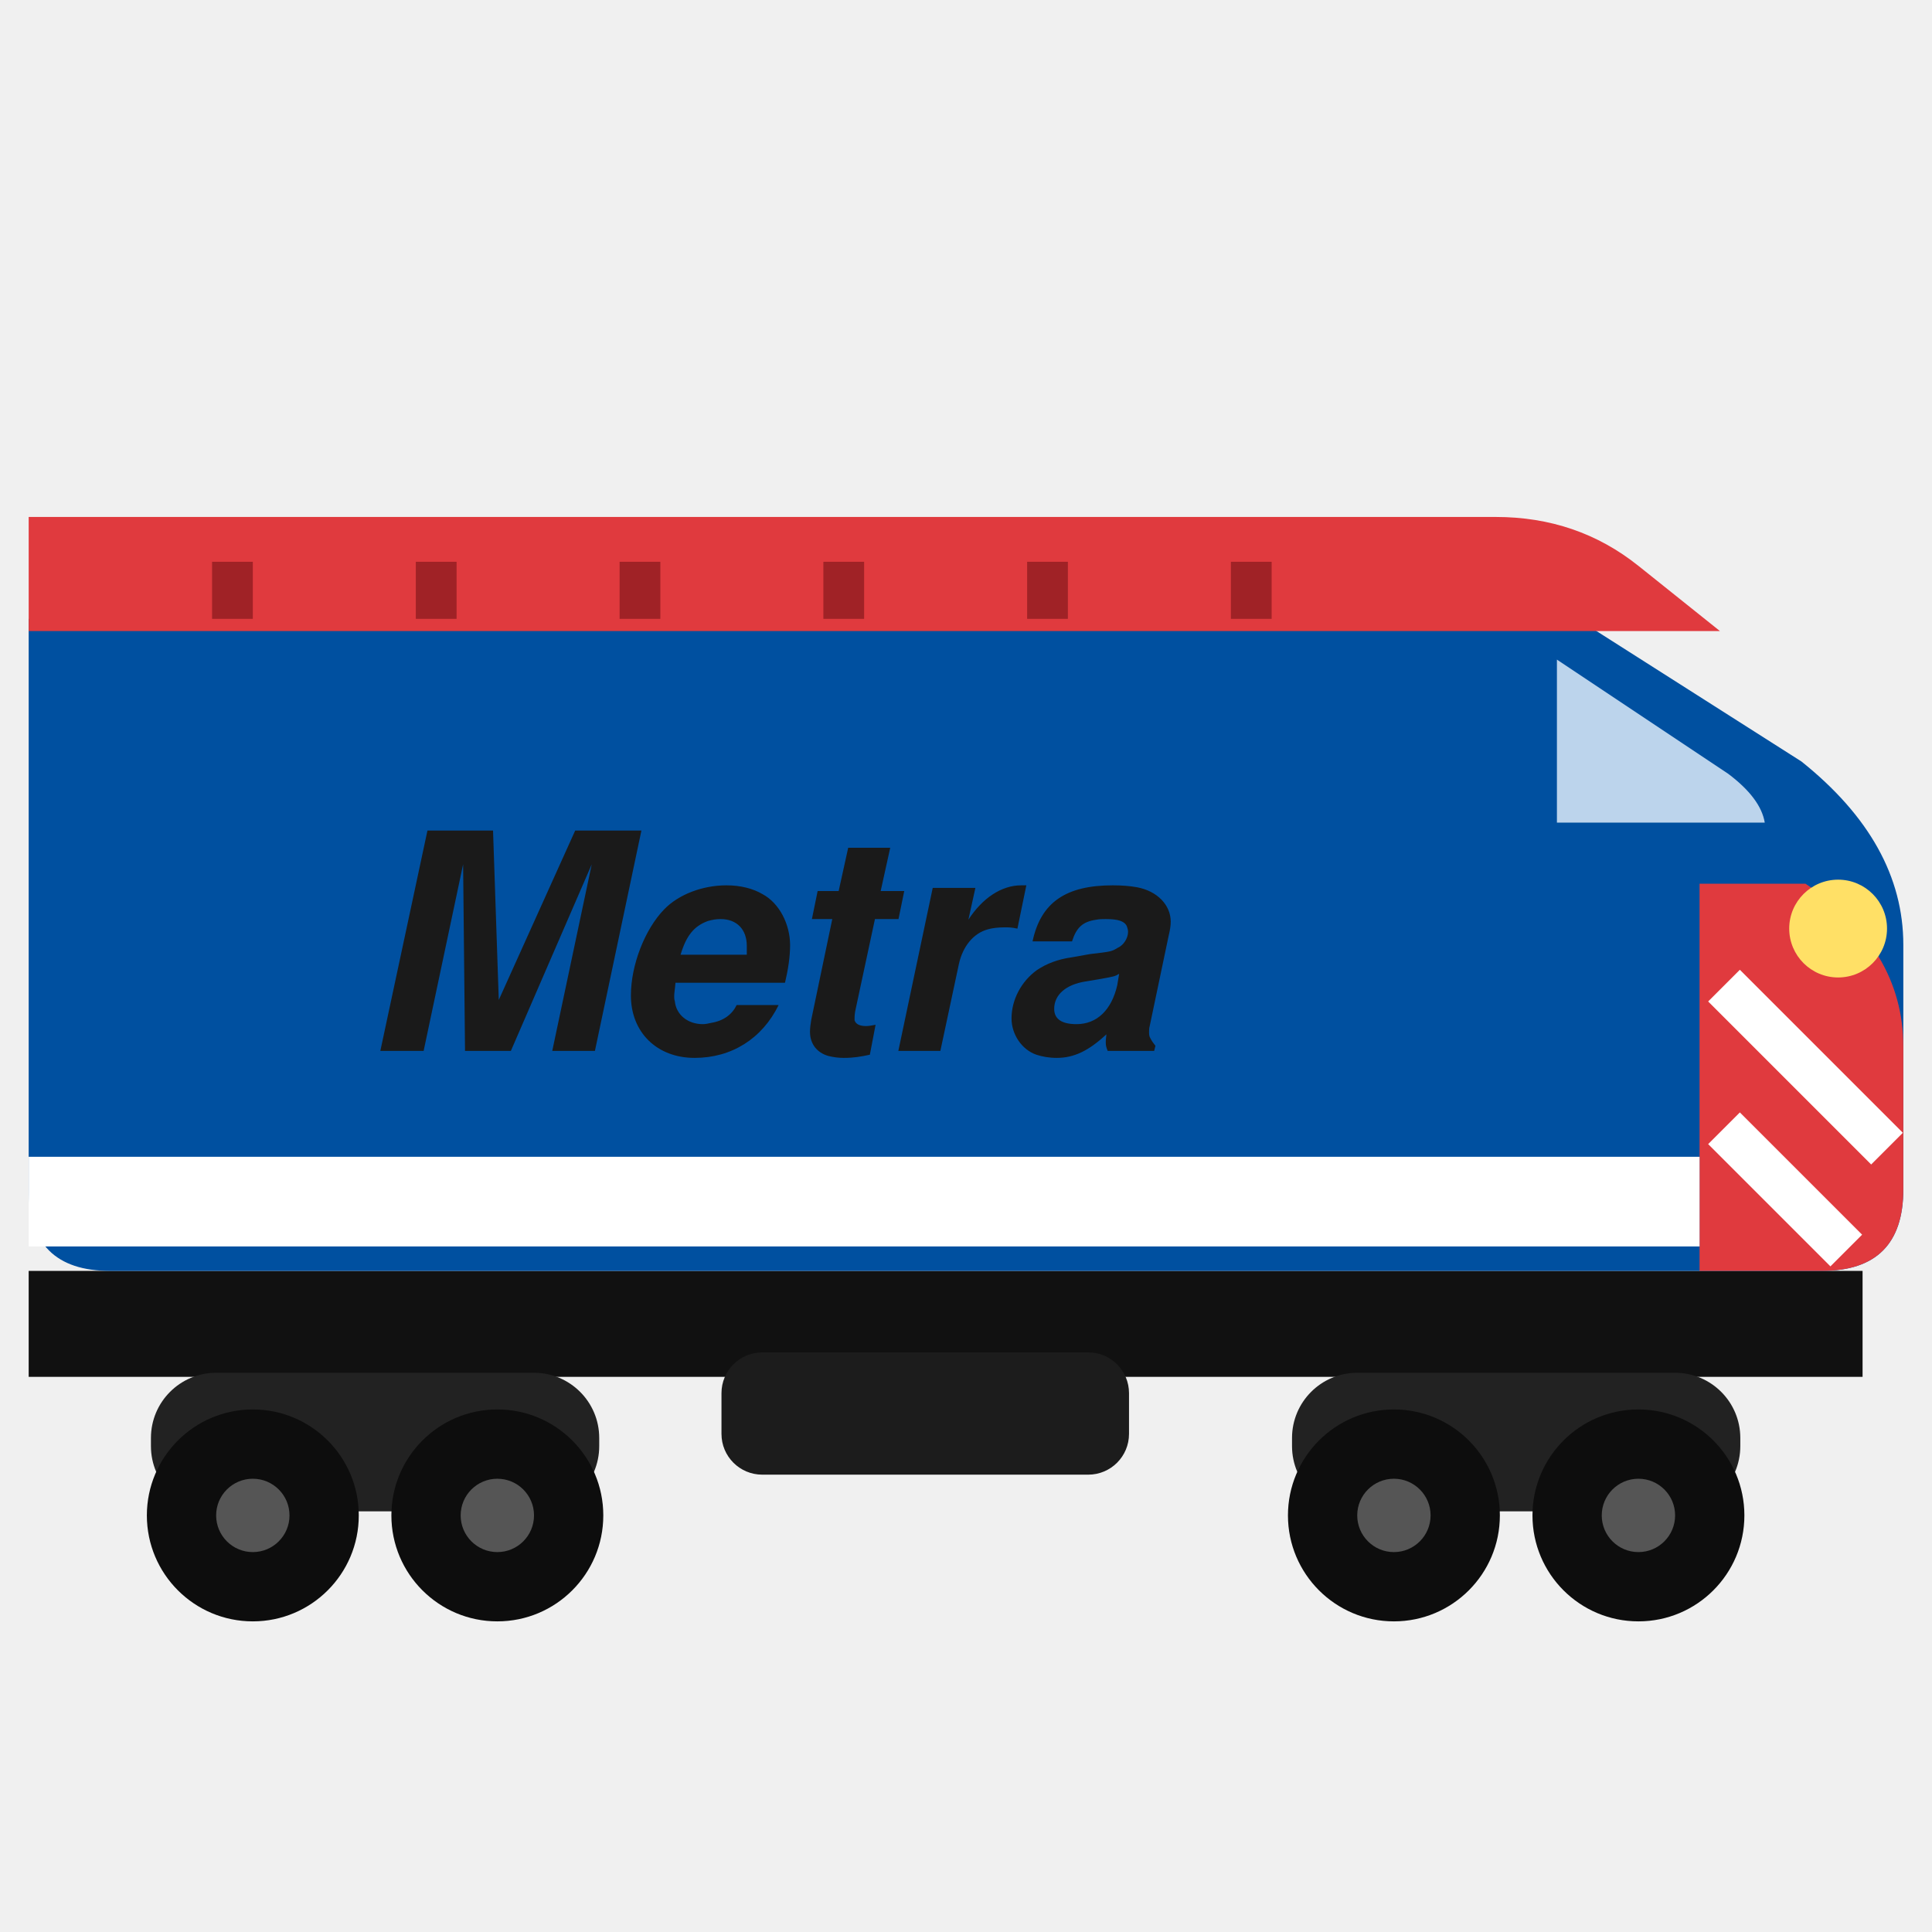
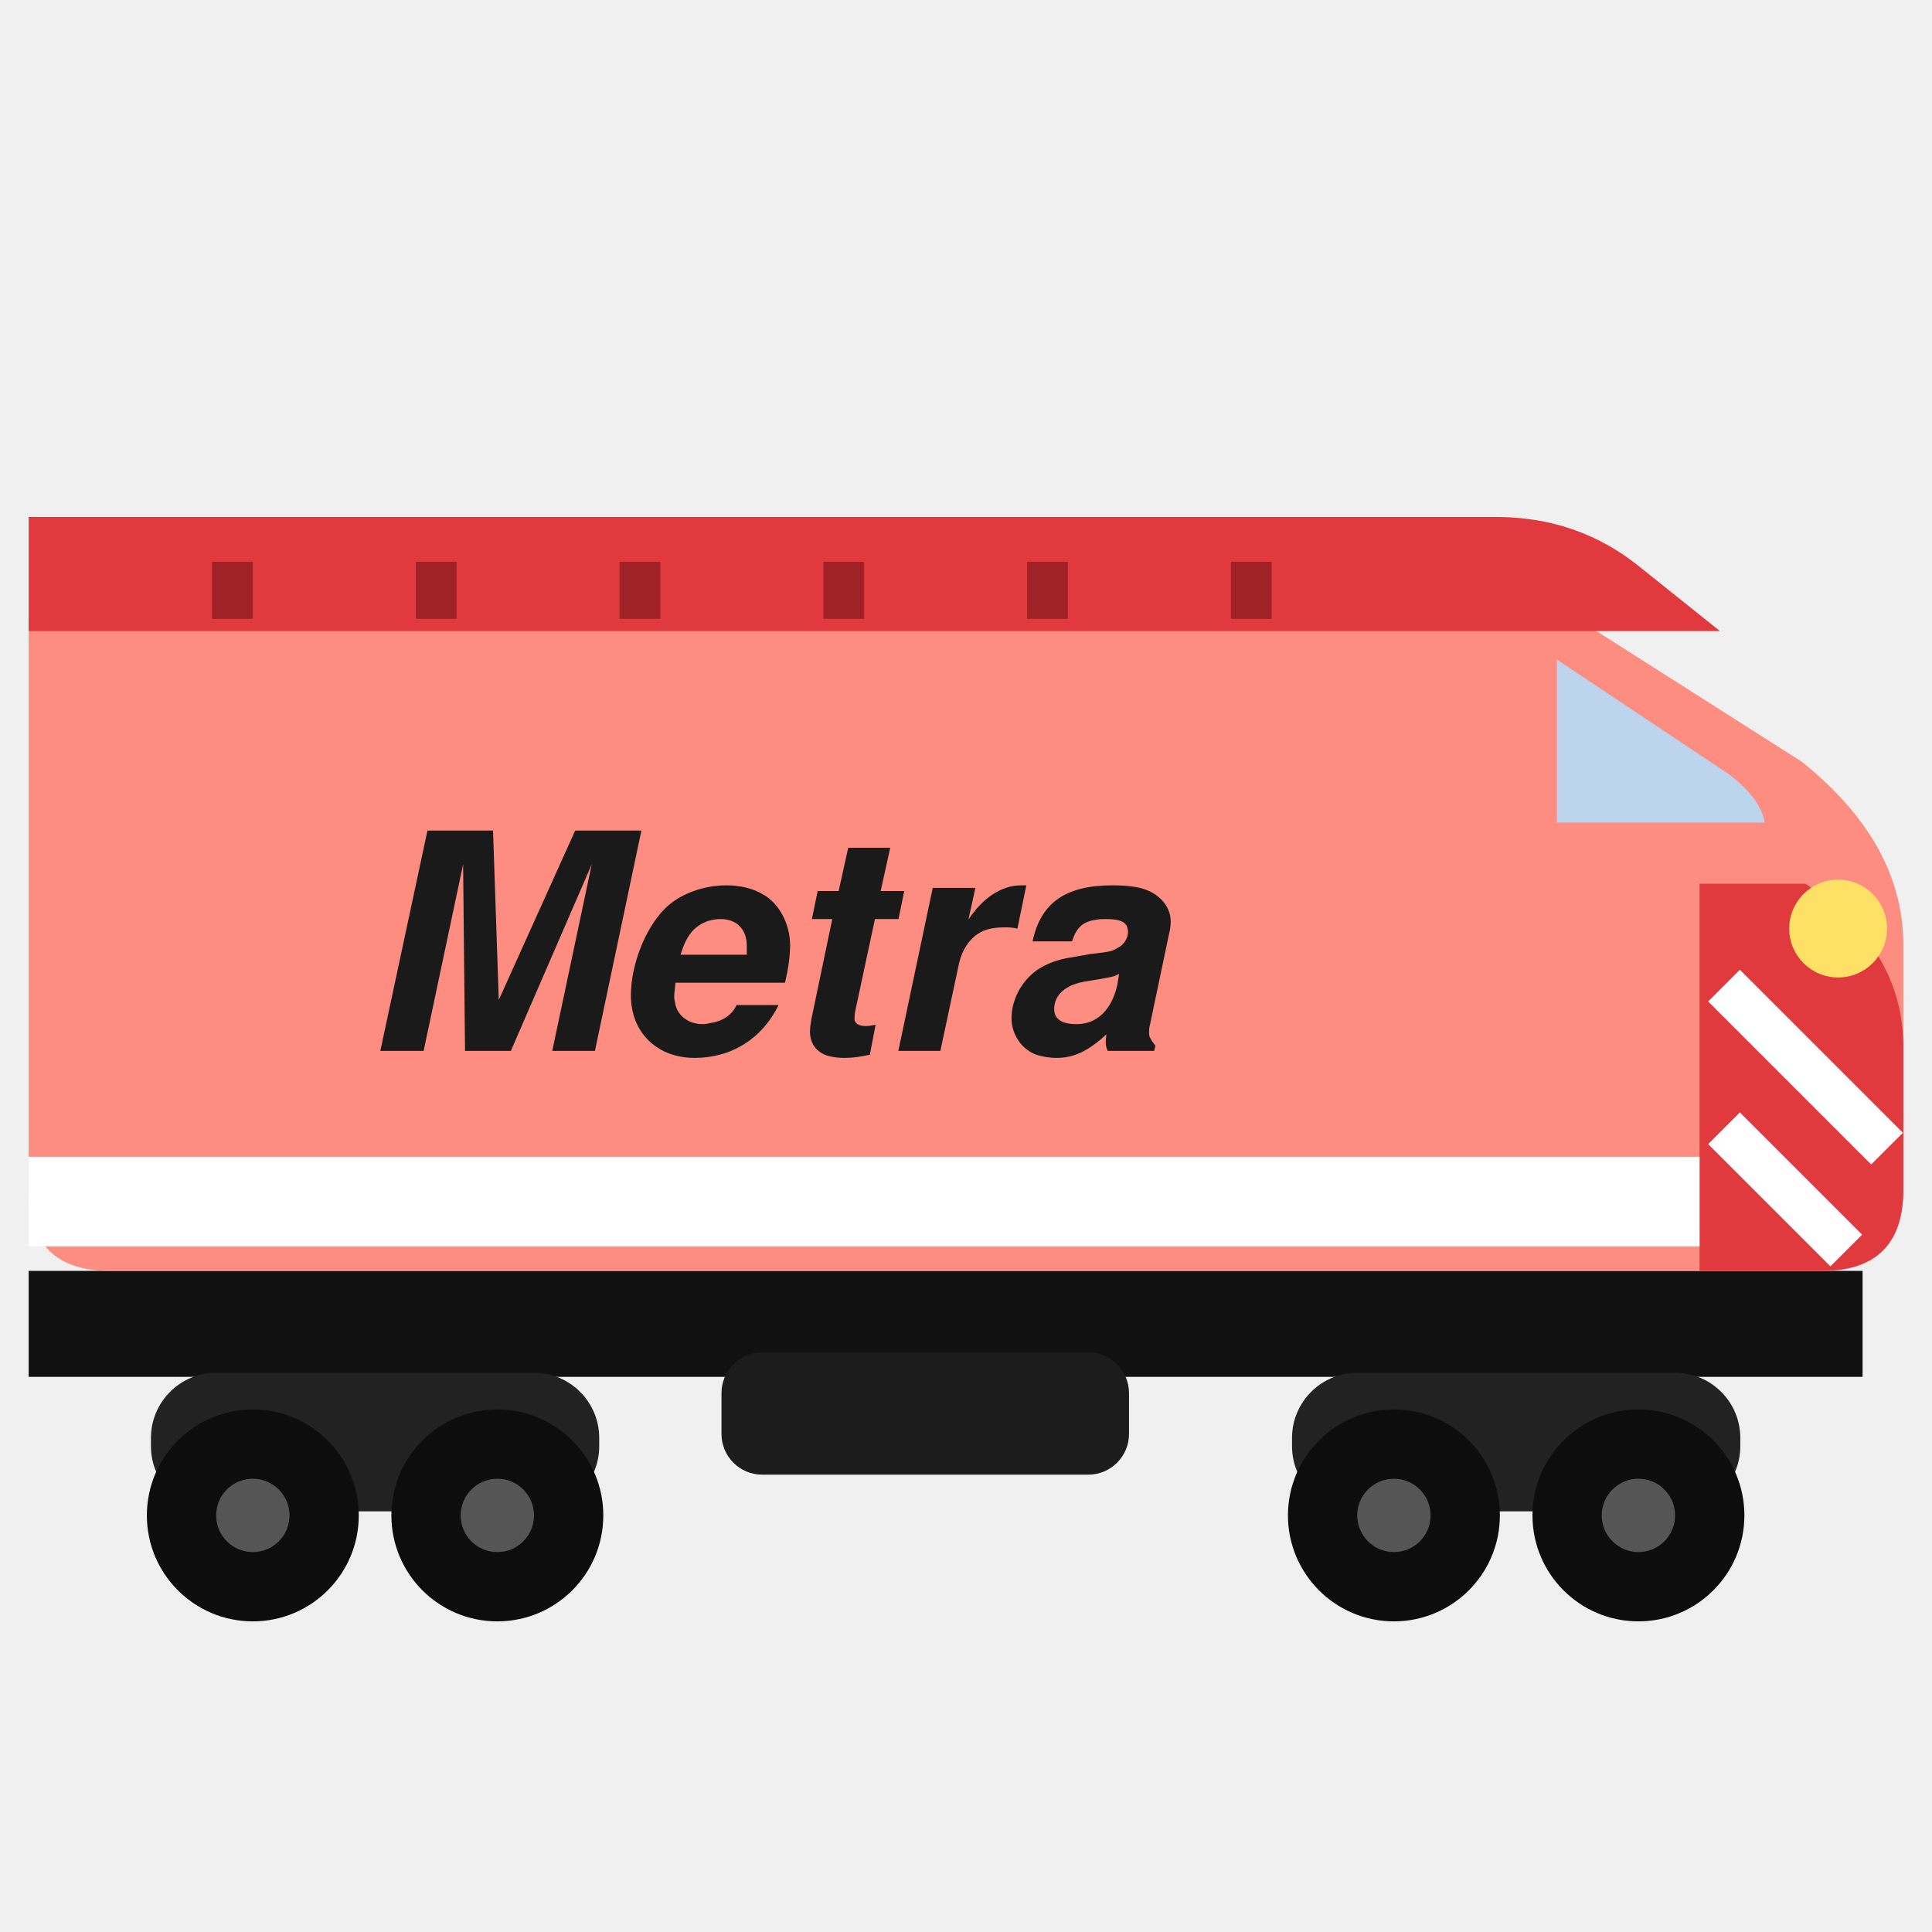
<svg xmlns="http://www.w3.org/2000/svg" viewBox="0 0 64 64">
  <g transform="translate(32,34) scale(1.35) translate(-32,-34)">
    <g>
      <rect x="9" y="40" width="45" height="2.6" fill="#111111" />
      <rect x="26" y="42" width="10" height="3" rx="1" fill="#1c1c1c" />
      <rect x="12" y="42.5" width="11" height="3.4" rx="1.6" fill="#222222" />
      <rect x="40" y="42.5" width="11" height="3.4" rx="1.6" fill="#222222" />
      <g fill="#0d0d0d">
        <circle cx="14.5" cy="46" r="2.6" />
        <circle cx="20.5" cy="46" r="2.6" />
        <circle cx="42.5" cy="46" r="2.6" />
        <circle cx="48.5" cy="46" r="2.6" />
      </g>
      <g fill="#555555">
        <circle cx="14.5" cy="46" r=".9" />
        <circle cx="20.5" cy="46" r=".9" />
        <circle cx="42.5" cy="46" r=".9" />
        <circle cx="48.5" cy="46" r=".9" />
      </g>
-       <path d="M9 24 h38 l5.5 3.5 q2.5 2 2.5 4.5 v6 q0 2 -2 2 h-42 q-2 0 -2 -2 z" fill="#0050a0" />
+       <path d="M9 24 h38 l5.5 3.5 q2.5 2 2.5 4.5 v6 q0 2 -2 2 h-42 q-2 0 -2 -2 z" fill="#FE8D81" />
      <path d="M9 21.5 h36 q2 0 3.5 1.2 l2 1.6 -41.5 0 z" fill="#e03a3e" />
      <g stroke="#a02226" stroke-width="1">
        <line x1="14" y1="22.6" x2="14" y2="24" />
        <line x1="19" y1="22.6" x2="19" y2="24" />
        <line x1="24" y1="22.6" x2="24" y2="24" />
        <line x1="29" y1="22.6" x2="29" y2="24" />
        <line x1="34" y1="22.6" x2="34" y2="24" />
        <line x1="39" y1="22.6" x2="39" y2="24" />
      </g>
      <path d="M46.5 25 l4.2 2.8 q.8 .6 .9 1.2 l-5.1 0 z" fill="#bcd4ec" />
      <path d="M52.6 30.5 q2.4 1.6 2.4 4v3.5 q0 2 -2 2 h-3 v-9.5 z" fill="#e03a3e" />
      <g stroke="#ffffff" stroke-width="1.1">
        <line x1="50.6" y1="33" x2="54.6" y2="37" />
        <line x1="50.6" y1="36.5" x2="53.6" y2="39.5" />
      </g>
      <rect x="9" y="37.2" width="41" height="2.2" fill="#ffffff" />
      <text x="27" y="34.6" font-family="Helvetica, Arial, sans-serif" font-size="7.4" font-weight="bold" font-style="italic" fill="#1a1a1a" text-anchor="middle">Metra</text>
      <circle cx="53.4" cy="31.6" r="1.2" fill="#ffe066" />
    </g>
  </g>
</svg>
